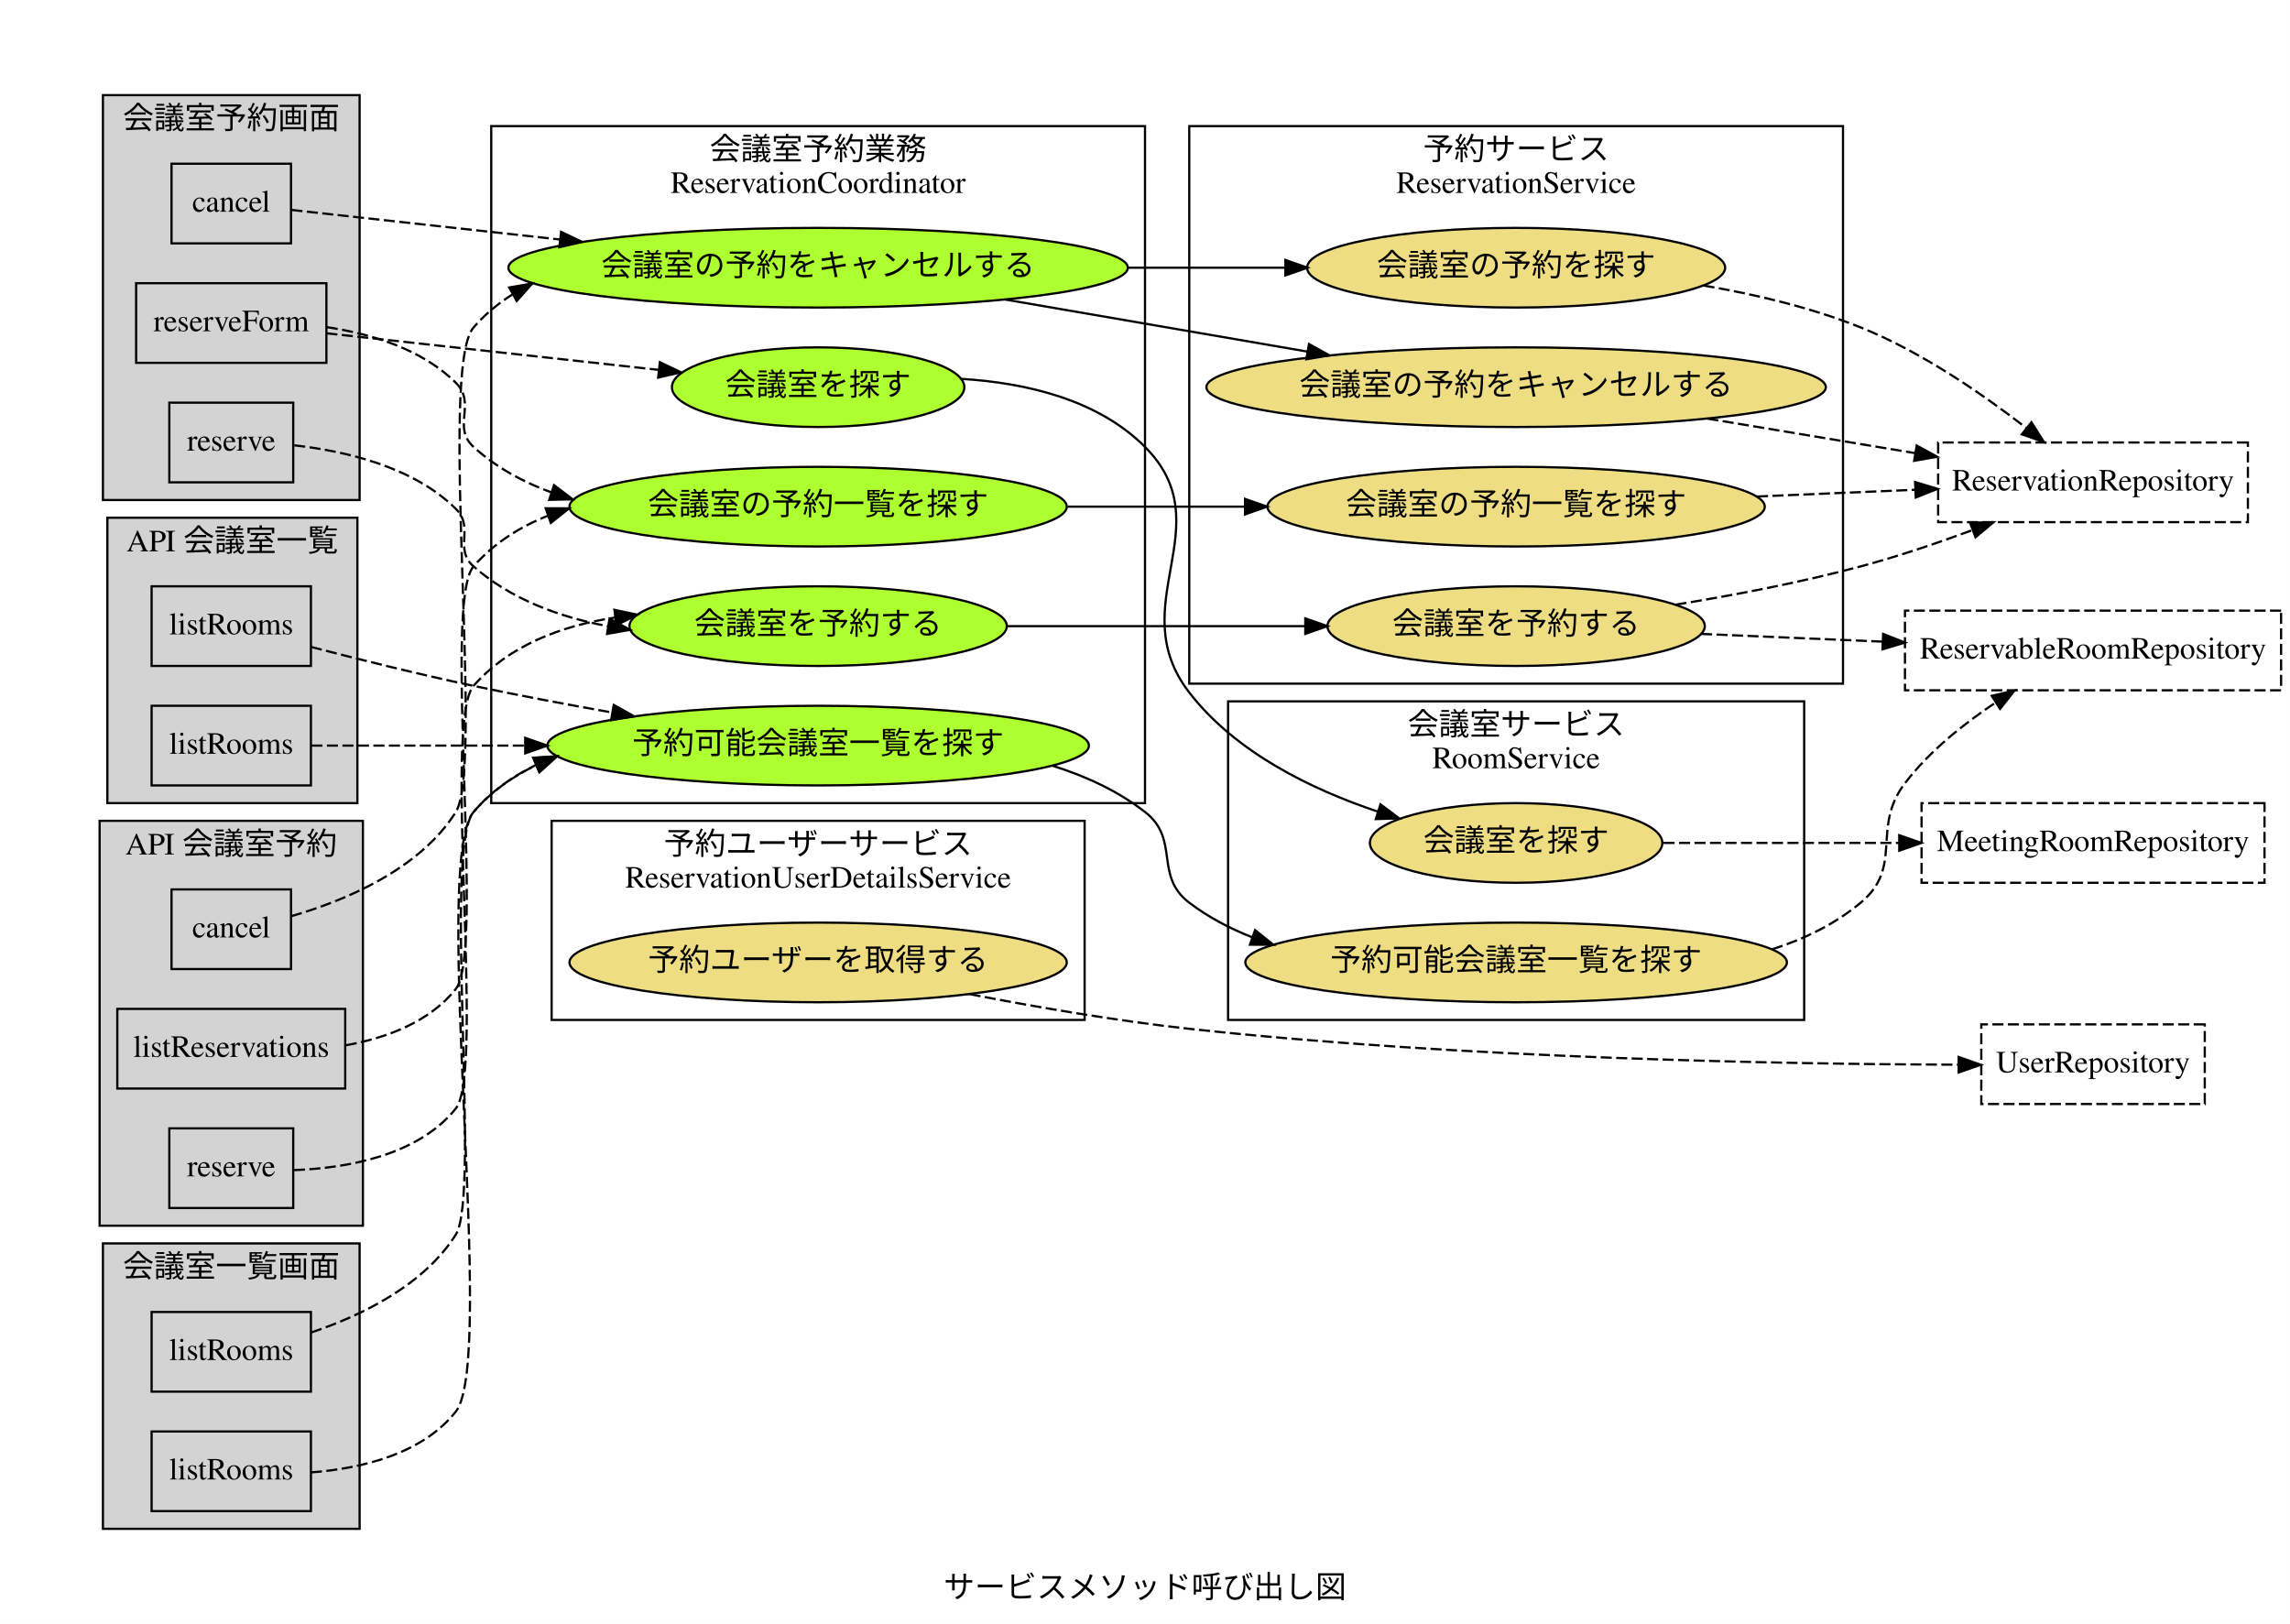
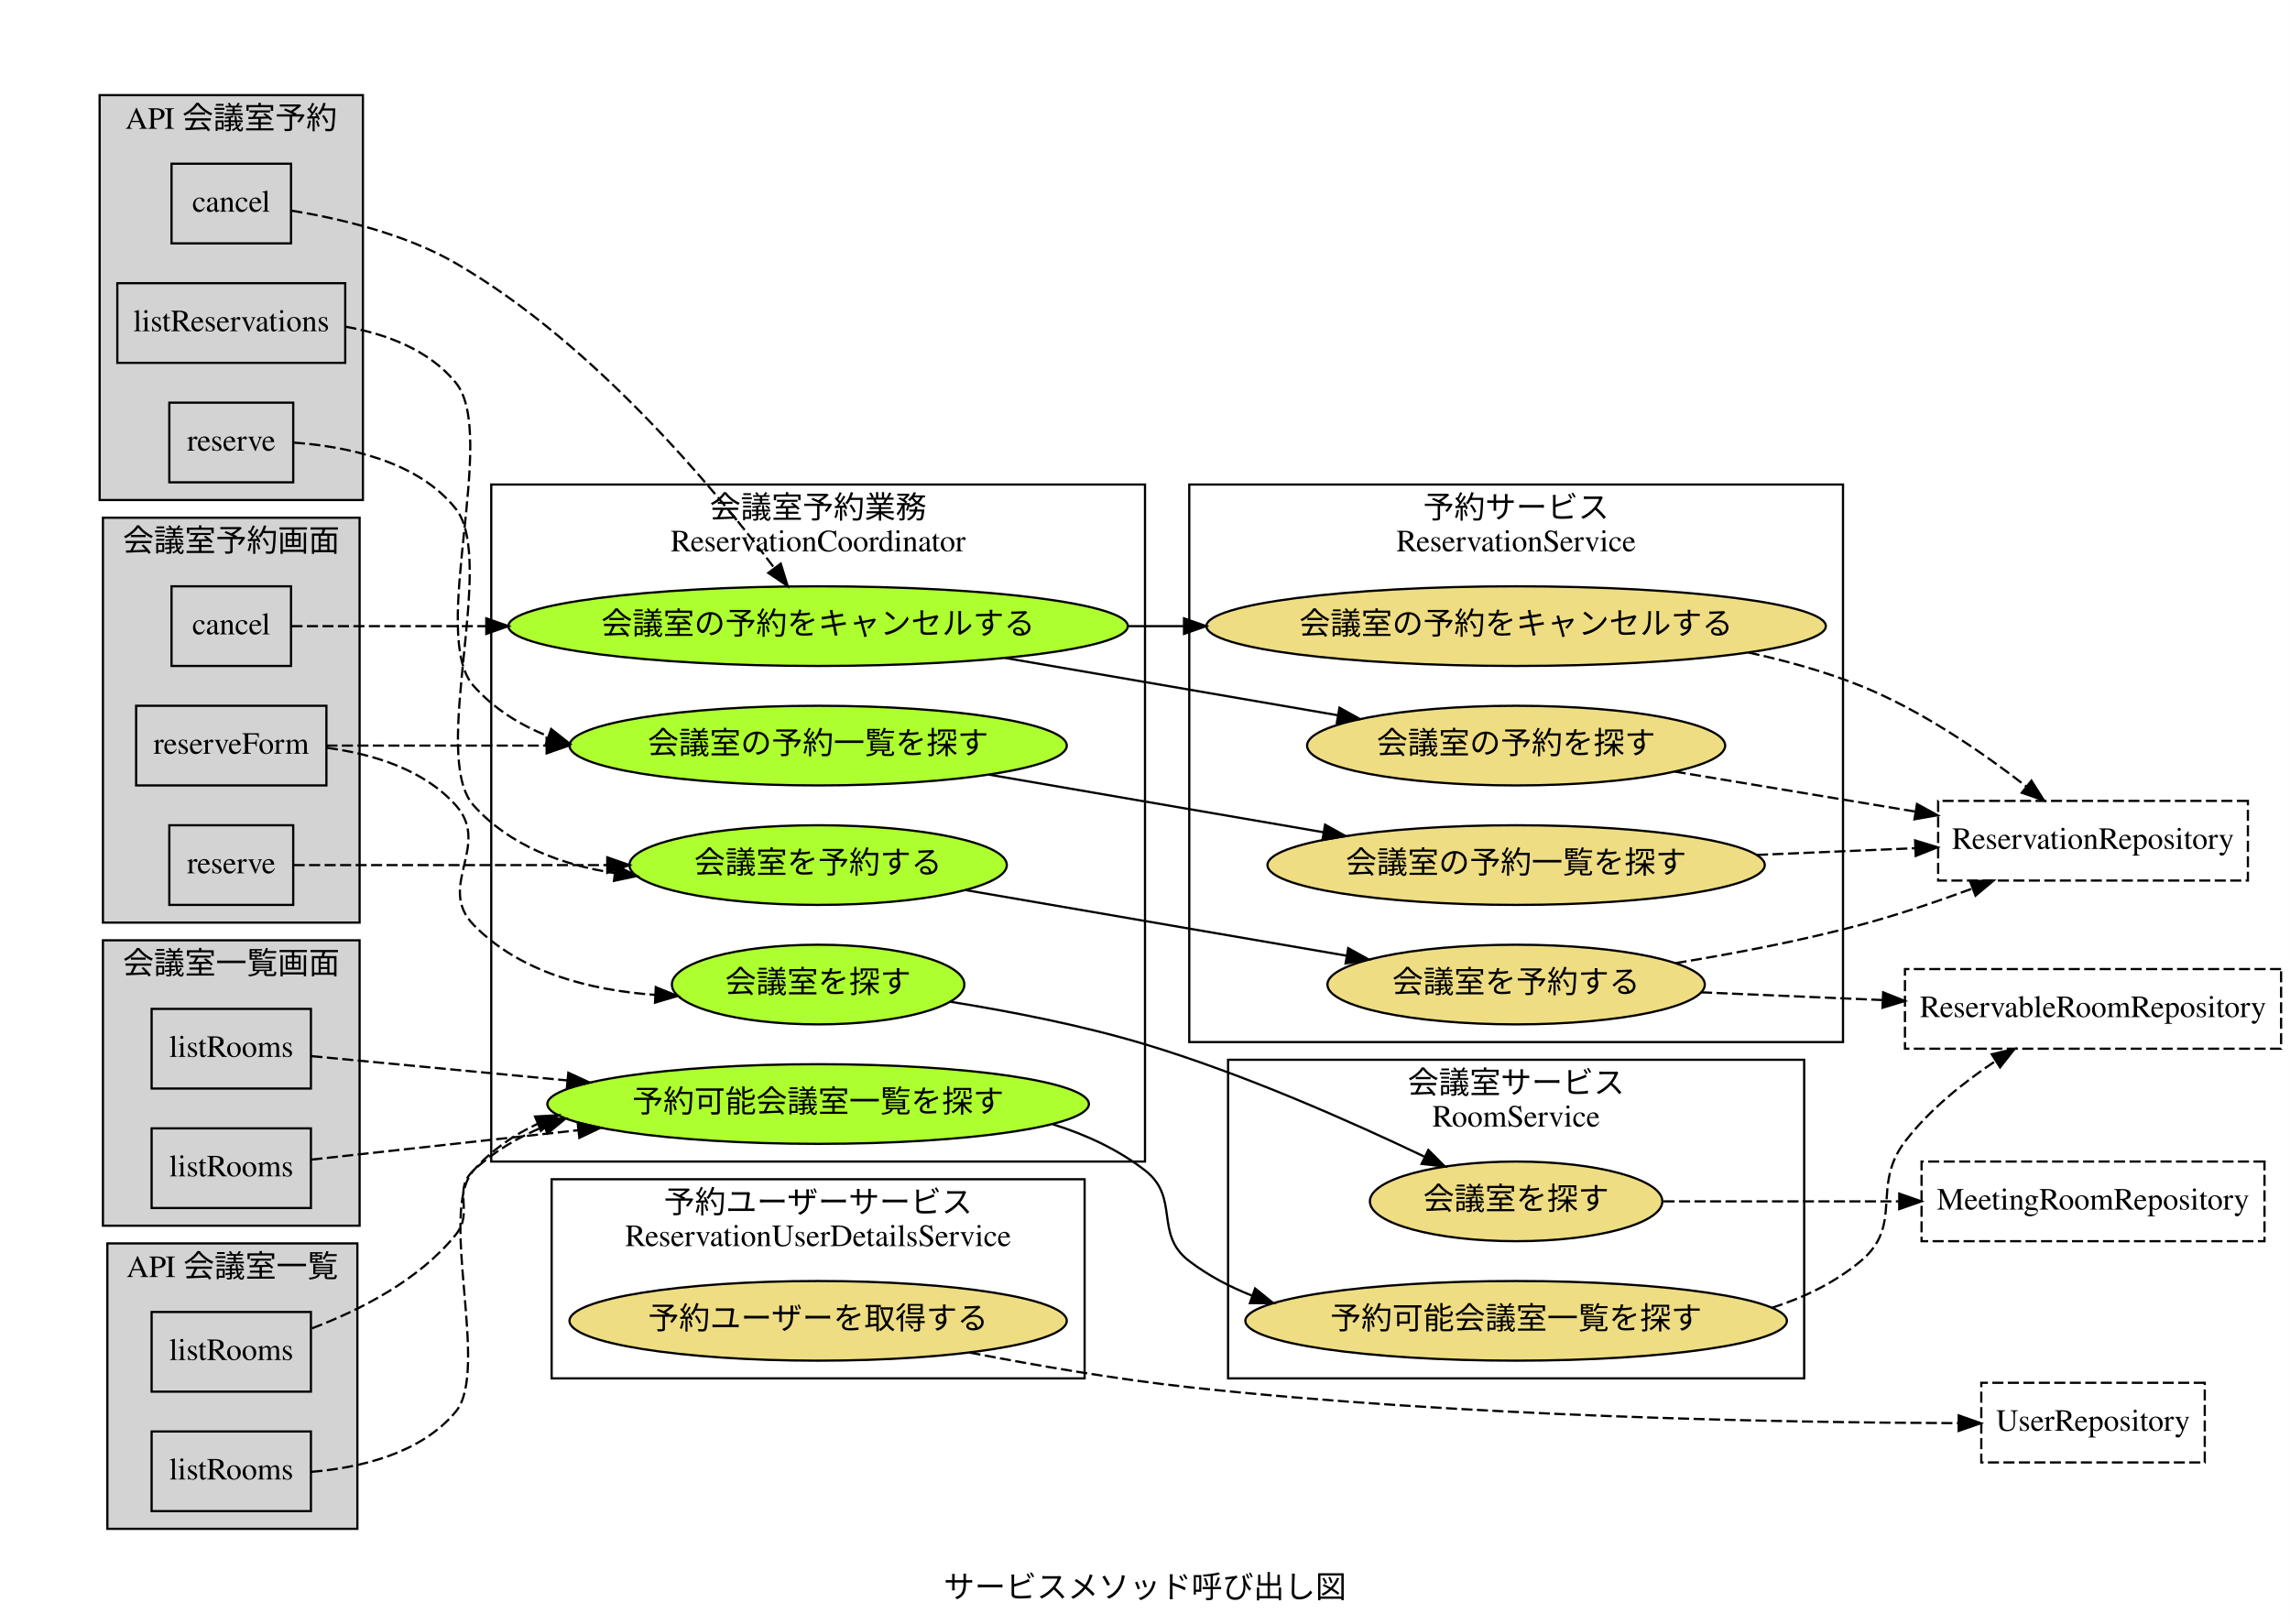
<svg xmlns="http://www.w3.org/2000/svg" xmlns:xlink="http://www.w3.org/1999/xlink" width="1035px" height="734px" viewBox="0.00 0.00 1034.95 734.00">
  <g id="graph0" class="graph" transform="scale(1.0 1.0) rotate(0) translate(4 730)">
    <polygon fill="white" stroke="transparent" points="-4,4 -4,-730 1030.95,-730 1030.95,4 -4,4" />
    <text text-anchor="middle" x="513.48" y="-7.8" font-family="Times,serif" font-size="14.00">サービスメソッド呼び出し図</text>
+     <g id="clust1" class="cluster">
+             </g>
+     <g id="clust2" class="cluster">
+       <polygon fill="none" stroke="black" points="533.48,-259 533.48,-511 828.95,-511 828.95,-259 533.48,-259" />
+       <text text-anchor="middle" x="681.21" y="-495.8" font-family="Times,serif" font-size="14.00">予約サービス</text>
+       <text text-anchor="middle" x="681.21" y="-480.8" font-family="Times,serif" font-size="14.00">
+                 ReservationService
+             </text>
+     </g>
+     <g id="clust3" class="cluster">
+       <polygon fill="none" stroke="black" points="218,-205 218,-511 513.48,-511 513.48,-205 218,-205" />
+       <text text-anchor="middle" x="365.74" y="-495.8" font-family="Times,serif" font-size="14.00">会議室予約業務</text>
+       <text text-anchor="middle" x="365.74" y="-480.8" font-family="Times,serif" font-size="14.00">
+                 ReservationCoordinator
+             </text>
+     </g>
+     <g id="clust4" class="cluster">
+       <polygon fill="none" stroke="black" points="551.02,-107 551.02,-251 811.4,-251 811.4,-107 551.02,-107" />
+       <text text-anchor="middle" x="681.21" y="-235.8" font-family="Times,serif" font-size="14.00">会議室サービス</text>
+       <text text-anchor="middle" x="681.21" y="-220.8" font-family="Times,serif" font-size="14.00">RoomService
+             </text>
+     </g>
+     <g id="clust5" class="cluster">
+       <polygon fill="none" stroke="black" points="245.3,-107 245.3,-197 486.18,-197 486.18,-107 245.3,-107" />
+       <text text-anchor="middle" x="365.74" y="-181.8" font-family="Times,serif" font-size="14.00">予約ユーザーサービス
+             </text>
+       <text text-anchor="middle" x="365.74" y="-166.8" font-family="Times,serif" font-size="14.00">
+                 ReservationUserDetailsService
+             </text>
+     </g>
    <g id="clust6" class="cluster">
            </g>
    <g id="clust7" class="cluster">
-       <polygon fill="lightgrey" stroke="black" points="42.5,-504 42.5,-687 158.5,-687 158.5,-504 42.5,-504" />
-       <text text-anchor="middle" x="100.5" y="-671.8" font-family="Times,serif" font-size="14.00">会議室予約画面</text>
+       <polygon fill="lightgrey" stroke="black" points="42.5,-313 42.5,-496 158.5,-496 158.5,-313 42.5,-313" />
+       <text text-anchor="middle" x="100.5" y="-480.8" font-family="Times,serif" font-size="14.00">会議室予約画面</text>
    </g>
    <g id="clust8" class="cluster">
-       <polygon fill="lightgrey" stroke="black" points="44.5,-367 44.5,-496 157.5,-496 157.5,-367 44.5,-367" />
-       <text text-anchor="middle" x="101" y="-480.8" font-family="Times,serif" font-size="14.00">API 会議室一覧</text>
+       <polygon fill="lightgrey" stroke="black" points="44.5,-39 44.5,-168 157.5,-168 157.5,-39 44.5,-39" />
+       <text text-anchor="middle" x="101" y="-152.8" font-family="Times,serif" font-size="14.00">API 会議室一覧</text>
    </g>
    <g id="clust9" class="cluster">
-       <polygon fill="lightgrey" stroke="black" points="41,-176 41,-359 160,-359 160,-176 41,-176" />
-       <text text-anchor="middle" x="100.5" y="-343.8" font-family="Times,serif" font-size="14.00">API 会議室予約</text>
+       <polygon fill="lightgrey" stroke="black" points="41,-504 41,-687 160,-687 160,-504 41,-504" />
+       <text text-anchor="middle" x="100.5" y="-671.8" font-family="Times,serif" font-size="14.00">API 会議室予約</text>
    </g>
    <g id="clust10" class="cluster">
-       <polygon fill="lightgrey" stroke="black" points="42.5,-39 42.5,-168 158.5,-168 158.5,-39 42.5,-39" />
-       <text text-anchor="middle" x="100.5" y="-152.8" font-family="Times,serif" font-size="14.00">会議室一覧画面</text>
-     </g>
-     <g id="clust1" class="cluster">
-             </g>
-     <g id="clust4" class="cluster">
-       <polygon fill="none" stroke="black" points="551.02,-269 551.02,-413 811.4,-413 811.4,-269 551.02,-269" />
-       <text text-anchor="middle" x="681.21" y="-397.8" font-family="Times,serif" font-size="14.00">会議室サービス</text>
-       <text text-anchor="middle" x="681.21" y="-382.8" font-family="Times,serif" font-size="14.00">RoomService
-             </text>
-     </g>
-     <g id="clust5" class="cluster">
-       <polygon fill="none" stroke="black" points="245.3,-269 245.3,-359 486.18,-359 486.18,-269 245.3,-269" />
-       <text text-anchor="middle" x="365.74" y="-343.8" font-family="Times,serif" font-size="14.00">予約ユーザーサービス
-             </text>
-       <text text-anchor="middle" x="365.74" y="-328.8" font-family="Times,serif" font-size="14.00">
-                 ReservationUserDetailsService
-             </text>
-     </g>
-     <g id="clust2" class="cluster">
-       <polygon fill="none" stroke="black" points="533.48,-421 533.48,-673 828.95,-673 828.95,-421 533.48,-421" />
-       <text text-anchor="middle" x="681.21" y="-657.8" font-family="Times,serif" font-size="14.00">予約サービス</text>
-       <text text-anchor="middle" x="681.21" y="-642.8" font-family="Times,serif" font-size="14.00">
-                 ReservationService
-             </text>
-     </g>
-     <g id="clust3" class="cluster">
-       <polygon fill="none" stroke="black" points="218,-367 218,-673 513.48,-673 513.48,-367 218,-367" />
-       <text text-anchor="middle" x="365.74" y="-657.8" font-family="Times,serif" font-size="14.00">会議室予約業務</text>
-       <text text-anchor="middle" x="365.74" y="-642.8" font-family="Times,serif" font-size="14.00">
-                 ReservationCoordinator
-             </text>
+       <polygon fill="lightgrey" stroke="black" points="42.5,-176 42.5,-305 158.5,-305 158.5,-176 42.5,-176" />
+       <text text-anchor="middle" x="100.5" y="-289.8" font-family="Times,serif" font-size="14.00">会議室一覧画面</text>
    </g>
    <g id="node1" class="node">
      <g id="a_node1">
        <a xlink:href="https://github.com/system-sekkei/library/tree/master/src/main/java/mrs/application/coordinator/reservation/ReservationCoordinator.java" xlink:title="ReservationCoordinator.cancelReservedMeetingRoom(ReservationId)">
-           <ellipse fill="greenyellow" stroke="black" cx="365.74" cy="-609" rx="139.98" ry="18" />
-           <text text-anchor="middle" x="365.74" y="-605.3" font-family="Times,serif" font-size="14.00">
+           <ellipse fill="greenyellow" stroke="black" cx="365.74" cy="-447" rx="139.98" ry="18" />
+           <text text-anchor="middle" x="365.74" y="-443.3" font-family="Times,serif" font-size="14.00">
                        会議室の予約をキャンセルする
                    </text>
        </a>
      </g>
    </g>
    <g id="node2" class="node">
      <g id="a_node2">
        <a xlink:href="https://github.com/system-sekkei/library/tree/master/src/main/java/mrs/application/service/reservation/ReservationService.java" xlink:title="ReservationService.cancel(Reservation)">
-           <ellipse fill="#eedd82" stroke="black" cx="681.21" cy="-555" rx="139.98" ry="18" />
-           <text text-anchor="middle" x="681.21" y="-551.3" font-family="Times,serif" font-size="14.00">
+           <ellipse fill="#eedd82" stroke="black" cx="681.21" cy="-447" rx="139.98" ry="18" />
+           <text text-anchor="middle" x="681.21" y="-443.3" font-family="Times,serif" font-size="14.00">
                        会議室の予約をキャンセルする
                    </text>
        </a>
      </g>
    </g>
    <g id="edge1" class="edge">
-       <path fill="none" stroke="black" d="M450.33,-594.6C492.4,-587.35 543.53,-578.55 586.87,-571.08" />
-       <polygon fill="black" stroke="black" points="587.59,-574.51 596.85,-569.36 586.4,-567.61 587.59,-574.51" />
+       <path fill="none" stroke="black" d="M505.6,-447C513.98,-447 522.44,-447 530.86,-447" />
+       <polygon fill="black" stroke="black" points="531.11,-450.5 541.11,-447 531.11,-443.5 531.11,-450.5" />
    </g>
    <g id="node3" class="node">
      <g id="a_node3">
        <a xlink:href="https://github.com/system-sekkei/library/tree/master/src/main/java/mrs/application/service/reservation/ReservationService.java" xlink:title="ReservationService.findOne(ReservationId)">
-           <ellipse fill="#eedd82" stroke="black" cx="681.21" cy="-609" rx="94.48" ry="18" />
-           <text text-anchor="middle" x="681.21" y="-605.3" font-family="Times,serif" font-size="14.00">
+           <ellipse fill="#eedd82" stroke="black" cx="681.21" cy="-393" rx="94.48" ry="18" />
+           <text text-anchor="middle" x="681.21" y="-389.3" font-family="Times,serif" font-size="14.00">
                        会議室の予約を探す
                    </text>
        </a>
      </g>
    </g>
    <g id="edge2" class="edge">
-       <path fill="none" stroke="black" d="M505.6,-609C529.57,-609 554.1,-609 576.91,-609" />
-       <polygon fill="black" stroke="black" points="576.92,-612.5 586.92,-609 576.92,-605.5 576.92,-612.5" />
+       <path fill="none" stroke="black" d="M450.33,-432.6C496.97,-424.57 554.74,-414.61 600.7,-406.7" />
+       <polygon fill="black" stroke="black" points="601.36,-410.13 610.62,-404.99 600.17,-403.24 601.36,-410.13" />
    </g>
    <g id="node25" class="node">
-       <polygon fill="none" stroke="black" stroke-dasharray="5,2" points="1011.95,-530 871.95,-530 871.95,-494 1011.95,-494 1011.95,-530" />
-       <text text-anchor="middle" x="941.95" y="-508.3" font-family="Times,serif" font-size="14.00">
+       <polygon fill="none" stroke="black" stroke-dasharray="5,2" points="1011.95,-368 871.95,-368 871.95,-332 1011.95,-332 1011.95,-368" />
+       <text text-anchor="middle" x="941.95" y="-346.3" font-family="Times,serif" font-size="14.00">
                ReservationRepository
            </text>
    </g>
    <g id="edge18" class="edge">
-       <path fill="none" stroke="black" stroke-dasharray="5,2" d="M767.65,-540.8C797.93,-535.77 831.86,-530.13 861.62,-525.18" />
-       <polygon fill="black" stroke="black" points="862.25,-528.63 871.54,-523.54 861.1,-521.72 862.25,-528.63" />
+       <path fill="none" stroke="black" stroke-dasharray="5,2" d="M786.27,-435.04C803.55,-431.31 821.01,-426.41 836.95,-420 864.33,-408.98 891.89,-389.99 911.76,-374.57" />
+       <polygon fill="black" stroke="black" points="914.11,-377.16 919.77,-368.21 909.76,-371.68 914.11,-377.16" />
    </g>
    <g id="edge19" class="edge">
-       <path fill="none" stroke="black" stroke-dasharray="5,2" d="M765.9,-600.95C789.45,-596.95 814.69,-590.96 836.95,-582 864.33,-570.98 891.89,-551.99 911.76,-536.57" />
-       <polygon fill="black" stroke="black" points="914.11,-539.16 919.77,-530.21 909.76,-533.68 914.11,-539.16" />
+       <path fill="none" stroke="black" stroke-dasharray="5,2" d="M752.91,-381.25C786.55,-375.66 826.9,-368.95 861.58,-363.19" />
+       <polygon fill="black" stroke="black" points="862.39,-366.6 871.68,-361.51 861.24,-359.7 862.39,-366.6" />
    </g>
    <g id="node4" class="node">
      <g id="a_node4">
        <a xlink:href="https://github.com/system-sekkei/library/tree/master/src/main/java/mrs/application/coordinator/reservation/ReservationCoordinator.java" xlink:title="ReservationCoordinator.searchReservations(ReservableRoomId)">
-           <ellipse fill="greenyellow" stroke="black" cx="365.74" cy="-501" rx="112.38" ry="18" />
-           <text text-anchor="middle" x="365.74" y="-497.3" font-family="Times,serif" font-size="14.00">
+           <ellipse fill="greenyellow" stroke="black" cx="365.74" cy="-393" rx="112.38" ry="18" />
+           <text text-anchor="middle" x="365.74" y="-389.3" font-family="Times,serif" font-size="14.00">
                        会議室の予約一覧を探す
                    </text>
        </a>
      </g>
    </g>
    <g id="node5" class="node">
      <g id="a_node5">
        <a xlink:href="https://github.com/system-sekkei/library/tree/master/src/main/java/mrs/application/service/reservation/ReservationService.java" xlink:title="ReservationService.findReservations(ReservableRoomId)">
-           <ellipse fill="#eedd82" stroke="black" cx="681.21" cy="-501" rx="112.38" ry="18" />
-           <text text-anchor="middle" x="681.21" y="-497.3" font-family="Times,serif" font-size="14.00">
+           <ellipse fill="#eedd82" stroke="black" cx="681.21" cy="-339" rx="112.38" ry="18" />
+           <text text-anchor="middle" x="681.21" y="-335.3" font-family="Times,serif" font-size="14.00">
                        会議室の予約一覧を探す
                    </text>
        </a>
      </g>
    </g>
    <g id="edge3" class="edge">
-       <path fill="none" stroke="black" d="M478.58,-501C504.54,-501 532.3,-501 558.65,-501" />
-       <polygon fill="black" stroke="black" points="558.68,-504.5 568.68,-501 558.68,-497.5 558.68,-504.5" />
+       <path fill="none" stroke="black" d="M443.02,-379.86C488.7,-371.99 546.9,-361.97 594.21,-353.82" />
+       <polygon fill="black" stroke="black" points="594.87,-357.25 604.13,-352.11 593.68,-350.35 594.87,-357.25" />
    </g>
    <g id="edge20" class="edge">
-       <path fill="none" stroke="black" stroke-dasharray="5,2" d="M790.07,-505.59C814,-506.6 838.94,-507.66 861.49,-508.62" />
-       <polygon fill="black" stroke="black" points="861.53,-512.13 871.67,-509.05 861.82,-505.13 861.53,-512.13" />
+       <path fill="none" stroke="black" stroke-dasharray="5,2" d="M790.07,-343.59C814,-344.6 838.94,-345.66 861.49,-346.62" />
+       <polygon fill="black" stroke="black" points="861.53,-350.13 871.67,-347.05 861.82,-343.13 861.53,-350.13" />
    </g>
    <g id="node6" class="node">
      <g id="a_node6">
        <a xlink:href="https://github.com/system-sekkei/library/tree/master/src/main/java/mrs/application/coordinator/reservation/ReservationCoordinator.java" xlink:title="ReservationCoordinator.reserveMeetingRoom(ReservedTime, ReservableRoom, ReservationUserDetails)">
-           <ellipse fill="greenyellow" stroke="black" cx="365.74" cy="-447" rx="85.29" ry="18" />
-           <text text-anchor="middle" x="365.74" y="-443.3" font-family="Times,serif" font-size="14.00">
+           <ellipse fill="greenyellow" stroke="black" cx="365.74" cy="-339" rx="85.29" ry="18" />
+           <text text-anchor="middle" x="365.74" y="-335.3" font-family="Times,serif" font-size="14.00">
                        会議室を予約する
                    </text>
        </a>
      </g>
    </g>
    <g id="node7" class="node">
      <g id="a_node7">
        <a xlink:href="https://github.com/system-sekkei/library/tree/master/src/main/java/mrs/application/service/reservation/ReservationService.java" xlink:title="ReservationService.reserve(Reservation)">
-           <ellipse fill="#eedd82" stroke="black" cx="681.21" cy="-447" rx="85.29" ry="18" />
-           <text text-anchor="middle" x="681.21" y="-443.3" font-family="Times,serif" font-size="14.00">
+           <ellipse fill="#eedd82" stroke="black" cx="681.21" cy="-285" rx="85.29" ry="18" />
+           <text text-anchor="middle" x="681.21" y="-281.3" font-family="Times,serif" font-size="14.00">
                        会議室を予約する
                    </text>
        </a>
      </g>
    </g>
    <g id="edge4" class="edge">
-       <path fill="none" stroke="black" d="M451.16,-447C492.71,-447 542.94,-447 585.77,-447" />
-       <polygon fill="black" stroke="black" points="585.92,-450.5 595.92,-447 585.92,-443.5 585.92,-450.5" />
+       <path fill="none" stroke="black" d="M432.45,-327.68C482.71,-319.02 552.09,-307.07 604.64,-298.02" />
+       <polygon fill="black" stroke="black" points="605.32,-301.45 614.58,-296.31 604.14,-294.55 605.32,-301.45" />
    </g>
    <g id="edge22" class="edge">
-       <path fill="none" stroke="black" stroke-dasharray="5,2" d="M753.27,-456.69C779.76,-461 809.95,-466.77 836.95,-474 853.56,-478.45 871.26,-484.42 887.25,-490.32" />
-       <polygon fill="black" stroke="black" points="886.38,-493.73 896.97,-493.97 888.84,-487.18 886.38,-493.73" />
+       <path fill="none" stroke="black" stroke-dasharray="5,2" d="M753.27,-294.69C779.76,-299 809.95,-304.77 836.95,-312 853.56,-316.45 871.26,-322.42 887.25,-328.32" />
+       <polygon fill="black" stroke="black" points="886.38,-331.73 896.97,-331.97 888.84,-325.18 886.38,-331.73" />
    </g>
    <g id="node26" class="node">
-       <polygon fill="none" stroke="black" stroke-dasharray="5,2" points="1026.95,-454 856.95,-454 856.95,-418 1026.95,-418 1026.95,-454" />
-       <text text-anchor="middle" x="941.95" y="-432.3" font-family="Times,serif" font-size="14.00">
+       <polygon fill="none" stroke="black" stroke-dasharray="5,2" points="1026.95,-292 856.95,-292 856.95,-256 1026.95,-256 1026.95,-292" />
+       <text text-anchor="middle" x="941.95" y="-270.3" font-family="Times,serif" font-size="14.00">
                ReservableRoomRepository
            </text>
    </g>
    <g id="edge21" class="edge">
-       <path fill="none" stroke="black" stroke-dasharray="5,2" d="M764.79,-443.49C790.89,-442.38 819.92,-441.15 846.77,-440" />
-       <polygon fill="black" stroke="black" points="847.09,-443.49 856.94,-439.57 846.8,-436.5 847.09,-443.49" />
+       <path fill="none" stroke="black" stroke-dasharray="5,2" d="M764.79,-281.49C790.89,-280.38 819.92,-279.15 846.77,-278" />
+       <polygon fill="black" stroke="black" points="847.09,-281.49 856.94,-277.57 846.8,-274.5 847.09,-281.49" />
    </g>
    <g id="node8" class="node">
      <g id="a_node8">
        <a xlink:href="https://github.com/system-sekkei/library/tree/master/src/main/java/mrs/application/coordinator/reservation/ReservationCoordinator.java" xlink:title="ReservationCoordinator.searchMeetingRoom(RoomId)">
-           <ellipse fill="greenyellow" stroke="black" cx="365.74" cy="-555" rx="66.09" ry="18" />
-           <text text-anchor="middle" x="365.74" y="-551.3" font-family="Times,serif" font-size="14.00">
+           <ellipse fill="greenyellow" stroke="black" cx="365.74" cy="-285" rx="66.09" ry="18" />
+           <text text-anchor="middle" x="365.74" y="-281.3" font-family="Times,serif" font-size="14.00">
                        会議室を探す
                    </text>
        </a>
      </g>
    </g>
    <g id="node9" class="node">
      <g id="a_node9">
        <a xlink:href="https://github.com/system-sekkei/library/tree/master/src/main/java/mrs/application/service/room/RoomService.java" xlink:title="RoomService.findMeetingRoom(RoomId)">
-           <ellipse fill="#eedd82" stroke="black" cx="681.21" cy="-349" rx="66.09" ry="18" />
-           <text text-anchor="middle" x="681.21" y="-345.3" font-family="Times,serif" font-size="14.00">
+           <ellipse fill="#eedd82" stroke="black" cx="681.21" cy="-187" rx="66.09" ry="18" />
+           <text text-anchor="middle" x="681.21" y="-183.3" font-family="Times,serif" font-size="14.00">
                        会議室を探す
                    </text>
        </a>
      </g>
    </g>
    <g id="edge5" class="edge">
-       <path fill="none" stroke="black" d="M430.62,-558.75C459.6,-556.95 492.08,-549.47 513.48,-528 548.86,-492.49 502.84,-456.68 533.48,-417 554.38,-389.93 588.62,-373.22 618.76,-363.15" />
-       <polygon fill="black" stroke="black" points="619.9,-366.46 628.38,-360.11 617.79,-359.78 619.9,-366.46" />
+       <path fill="none" stroke="black" d="M425.64,-277.2C452.72,-272.85 485.07,-266.55 513.48,-258 557.9,-244.63 606.46,-223.11 639.66,-207.26" />
+       <polygon fill="black" stroke="black" points="641.53,-210.24 649.02,-202.75 638.49,-203.94 641.53,-210.24" />
    </g>
    <g id="node23" class="node">
-       <polygon fill="none" stroke="black" stroke-dasharray="5,2" points="1019.45,-367 864.45,-367 864.45,-331 1019.45,-331 1019.45,-367" />
-       <text text-anchor="middle" x="941.95" y="-345.3" font-family="Times,serif" font-size="14.00">
+       <polygon fill="none" stroke="black" stroke-dasharray="5,2" points="1019.45,-205 864.45,-205 864.45,-169 1019.45,-169 1019.45,-205" />
+       <text text-anchor="middle" x="941.95" y="-183.3" font-family="Times,serif" font-size="14.00">
                MeetingRoomRepository
            </text>
    </g>
    <g id="edge23" class="edge">
-       <path fill="none" stroke="black" stroke-dasharray="5,2" d="M747.84,-349C780.13,-349 819.49,-349 854.23,-349" />
-       <polygon fill="black" stroke="black" points="854.37,-352.5 864.37,-349 854.37,-345.5 854.37,-352.5" />
+       <path fill="none" stroke="black" stroke-dasharray="5,2" d="M747.84,-187C780.13,-187 819.49,-187 854.23,-187" />
+       <polygon fill="black" stroke="black" points="854.37,-190.5 864.37,-187 854.37,-183.5 854.37,-190.5" />
    </g>
    <g id="node10" class="node">
      <g id="a_node10">
        <a xlink:href="https://github.com/system-sekkei/library/tree/master/src/main/java/mrs/application/coordinator/reservation/ReservationCoordinator.java" xlink:title="ReservationCoordinator.searchReservableRooms(ReservedDate)">
-           <ellipse fill="greenyellow" stroke="black" cx="365.74" cy="-393" rx="122.38" ry="18" />
-           <text text-anchor="middle" x="365.74" y="-389.3" font-family="Times,serif" font-size="14.00">
+           <ellipse fill="greenyellow" stroke="black" cx="365.74" cy="-231" rx="122.38" ry="18" />
+           <text text-anchor="middle" x="365.74" y="-227.3" font-family="Times,serif" font-size="14.00">
                        予約可能会議室一覧を探す
                    </text>
        </a>
      </g>
    </g>
    <g id="node11" class="node">
      <g id="a_node11">
        <a xlink:href="https://github.com/system-sekkei/library/tree/master/src/main/java/mrs/application/service/room/RoomService.java" xlink:title="RoomService.findReservableRooms(ReservedDate)">
-           <ellipse fill="#eedd82" stroke="black" cx="681.21" cy="-295" rx="122.38" ry="18" />
-           <text text-anchor="middle" x="681.21" y="-291.3" font-family="Times,serif" font-size="14.00">
+           <ellipse fill="#eedd82" stroke="black" cx="681.21" cy="-133" rx="122.38" ry="18" />
+           <text text-anchor="middle" x="681.21" y="-129.3" font-family="Times,serif" font-size="14.00">
                        予約可能会議室一覧を探す
                    </text>
        </a>
      </g>
    </g>
    <g id="edge6" class="edge">
-       <path fill="none" stroke="black" d="M471.76,-383.86C486.78,-379.17 501.25,-372.48 513.48,-363 529.5,-350.58 517.33,-334.26 533.48,-322 542.08,-315.46 551.78,-310.34 561.99,-306.34" />
-       <polygon fill="black" stroke="black" points="563.23,-309.62 571.49,-302.98 560.9,-303.02 563.23,-309.62" />
+       <path fill="none" stroke="black" d="M471.76,-221.86C486.78,-217.17 501.25,-210.48 513.48,-201 529.5,-188.58 517.33,-172.26 533.48,-160 542.08,-153.46 551.78,-148.34 561.99,-144.34" />
+       <polygon fill="black" stroke="black" points="563.23,-147.62 571.49,-140.98 560.9,-141.02 563.23,-147.62" />
    </g>
    <g id="edge24" class="edge">
-       <path fill="none" stroke="black" stroke-dasharray="5,2" d="M796.88,-300.92C811.46,-305.56 825.32,-312.31 836.95,-322 856.62,-338.38 841.41,-355.67 856.95,-376 867.96,-390.4 883.38,-402.79 898.01,-412.51" />
-       <polygon fill="black" stroke="black" points="896.18,-415.49 906.49,-417.91 899.94,-409.59 896.18,-415.49" />
+       <path fill="none" stroke="black" stroke-dasharray="5,2" d="M796.88,-138.92C811.46,-143.56 825.32,-150.31 836.95,-160 856.62,-176.38 841.41,-193.67 856.95,-214 867.96,-228.4 883.38,-240.79 898.01,-250.51" />
+       <polygon fill="black" stroke="black" points="896.18,-253.49 906.49,-255.91 899.94,-247.59 896.18,-253.49" />
    </g>
    <g id="node12" class="node">
      <g id="a_node12">
        <a xlink:href="https://github.com/system-sekkei/library/tree/master/src/main/java/mrs/application/service/user/ReservationUserDetailsService.java" xlink:title="ReservationUserDetailsService.loadUserByUsername(String)">
-           <ellipse fill="#eedd82" stroke="black" cx="365.74" cy="-295" rx="112.38" ry="18" />
-           <text text-anchor="middle" x="365.74" y="-291.3" font-family="Times,serif" font-size="14.00">
+           <ellipse fill="#eedd82" stroke="black" cx="365.74" cy="-133" rx="112.38" ry="18" />
+           <text text-anchor="middle" x="365.74" y="-129.3" font-family="Times,serif" font-size="14.00">
                        予約ユーザーを取得する
                    </text>
        </a>
      </g>
    </g>
    <g id="node24" class="node">
-       <polygon fill="none" stroke="black" stroke-dasharray="5,2" points="992.45,-267 891.45,-267 891.45,-231 992.45,-231 992.45,-267" />
-       <text text-anchor="middle" x="941.95" y="-245.3" font-family="Times,serif" font-size="14.00">
-                 UserRepository
+       <polygon fill="none" stroke="black" stroke-dasharray="5,2" points="992.45,-105 891.45,-105 891.45,-69 992.45,-69 992.45,-105" />
+       <text text-anchor="middle" x="941.95" y="-83.3" font-family="Times,serif" font-size="14.00">UserRepository
            </text>
    </g>
    <g id="edge25" class="edge">
-       <path fill="none" stroke="black" stroke-dasharray="5,2" d="M434.17,-280.67C464.4,-274.82 500.58,-268.59 533.48,-265 656.4,-251.59 801.26,-249.03 880.91,-248.76" />
-       <polygon fill="black" stroke="black" points="881.24,-252.26 891.23,-248.74 881.23,-245.26 881.24,-252.26" />
+       <path fill="none" stroke="black" stroke-dasharray="5,2" d="M434.17,-118.67C464.4,-112.82 500.58,-106.59 533.48,-103 656.4,-89.59 801.26,-87.03 880.91,-86.76" />
+       <polygon fill="black" stroke="black" points="881.24,-90.26 891.23,-86.74 881.23,-83.26 881.24,-90.26" />
    </g>
    <g id="node13" class="node">
+       <polygon fill="lightgray" stroke="black" points="128.5,-357 72.5,-357 72.5,-321 128.5,-321 128.5,-357" />
+       <text text-anchor="middle" x="100.5" y="-335.3" font-family="Times,serif" font-size="14.00">reserve</text>
+     </g>
+     <g id="edge10" class="edge">
+       <path fill="none" stroke="black" stroke-dasharray="5,2" d="M128.68,-339C161.92,-339 219.97,-339 270.19,-339" />
+       <polygon fill="black" stroke="black" points="270.44,-342.5 280.44,-339 270.44,-335.5 270.44,-342.5" />
+     </g>
+     <g id="node14" class="node">
+       <polygon fill="lightgray" stroke="black" points="143.5,-411 57.5,-411 57.5,-375 143.5,-375 143.5,-411" />
+       <text text-anchor="middle" x="100.5" y="-389.3" font-family="Times,serif" font-size="14.00">reserveForm
+             </text>
+     </g>
+     <g id="edge17" class="edge">
+       <path fill="none" stroke="black" stroke-dasharray="5,2" d="M143.5,-393C170.57,-393 207.26,-393 242.99,-393" />
+       <polygon fill="black" stroke="black" points="243.03,-396.5 253.03,-393 243.03,-389.5 243.03,-396.5" />
+     </g>
+     <g id="edge11" class="edge">
+       <path fill="none" stroke="black" stroke-dasharray="5,2" d="M143.74,-392.01C164.21,-389.25 187.46,-382.32 202,-366 218.14,-347.88 193.07,-329.37 210,-312 231.03,-290.43 262.72,-282.44 291.96,-280.34" />
+       <polygon fill="black" stroke="black" points="292.37,-283.82 302.18,-279.83 292.02,-276.83 292.37,-283.82" />
+     </g>
+     <g id="node15" class="node">
+       <polygon fill="lightgray" stroke="black" points="127.5,-465 73.5,-465 73.5,-429 127.5,-429 127.5,-465" />
+       <text text-anchor="middle" x="100.5" y="-443.3" font-family="Times,serif" font-size="14.00">cancel</text>
+     </g>
+     <g id="edge8" class="edge">
+       <path fill="none" stroke="black" stroke-dasharray="5,2" d="M127.7,-447C149.24,-447 181.66,-447 215.65,-447" />
+       <polygon fill="black" stroke="black" points="215.76,-450.5 225.76,-447 215.76,-443.5 215.76,-450.5" />
+     </g>
+     <g id="node16" class="node">
+       <polygon fill="lightgray" stroke="black" points="136.5,-137 64.5,-137 64.5,-101 136.5,-101 136.5,-137" />
+       <text text-anchor="middle" x="100.5" y="-115.3" font-family="Times,serif" font-size="14.00">listRooms</text>
+     </g>
+     <g id="edge13" class="edge">
+       <path fill="none" stroke="black" stroke-dasharray="5,2" d="M136.93,-129.6C158.68,-137.85 185.43,-151.4 202,-172 210.38,-182.42 200.19,-191.92 210,-201 219.27,-209.58 230.23,-216.04 241.97,-220.87" />
+       <polygon fill="black" stroke="black" points="240.94,-224.22 251.53,-224.4 243.36,-217.65 240.94,-224.22" />
+     </g>
+     <g id="node17" class="node">
+       <polygon fill="lightgray" stroke="black" points="136.5,-83 64.5,-83 64.5,-47 136.5,-47 136.5,-83" />
+       <text text-anchor="middle" x="100.5" y="-61.3" font-family="Times,serif" font-size="14.00">listRooms</text>
+     </g>
+     <g id="edge12" class="edge">
+       <path fill="none" stroke="black" stroke-dasharray="5,2" d="M136.73,-64.75C158.96,-66.63 186.34,-73.06 202,-92 217.47,-110.72 193.87,-182.84 210,-201 218.09,-210.11 228.05,-216.96 238.98,-222.06" />
+       <polygon fill="black" stroke="black" points="237.8,-225.35 248.38,-225.94 240.47,-218.89 237.8,-225.35" />
+     </g>
+     <g id="node18" class="node">
+       <polygon fill="lightgray" stroke="black" points="128.5,-548 72.5,-548 72.5,-512 128.5,-512 128.5,-548" />
+       <text text-anchor="middle" x="100.5" y="-526.3" font-family="Times,serif" font-size="14.00">reserve</text>
+     </g>
+     <g id="edge9" class="edge">
+       <path fill="none" stroke="black" stroke-dasharray="5,2" d="M128.81,-529.94C152.18,-528.29 184.7,-521.83 202,-500 220.53,-476.62 190.13,-388.25 210,-366 226.2,-347.85 249.9,-339.07 273.91,-335.34" />
+       <polygon fill="black" stroke="black" points="274.35,-338.81 283.83,-334.07 273.47,-331.87 274.35,-338.81" />
+     </g>
+     <g id="node19" class="node">
+       <polygon fill="lightgray" stroke="black" points="152,-602 49,-602 49,-566 152,-566 152,-602" />
+       <text text-anchor="middle" x="100.5" y="-580.3" font-family="Times,serif" font-size="14.00">
+                 listReservations
+             </text>
+     </g>
+     <g id="edge16" class="edge">
+       <path fill="none" stroke="black" stroke-dasharray="5,2" d="M152.12,-582.35C170.6,-579.03 189.91,-571.85 202,-557 221.25,-533.35 189.7,-442.76 210,-420 219.27,-409.6 231.01,-402.28 243.86,-397.21" />
+       <polygon fill="black" stroke="black" points="245.08,-400.49 253.39,-393.92 242.79,-393.88 245.08,-400.49" />
+     </g>
+     <g id="node20" class="node">
      <polygon fill="lightgray" stroke="black" points="127.5,-656 73.5,-656 73.5,-620 127.5,-620 127.5,-656" />
      <text text-anchor="middle" x="100.5" y="-634.3" font-family="Times,serif" font-size="14.00">cancel</text>
    </g>
-     <g id="edge8" class="edge">
-       <path fill="none" stroke="black" stroke-dasharray="5,2" d="M127.7,-635.11C156.24,-631.97 203.84,-626.73 248.94,-621.76" />
-       <polygon fill="black" stroke="black" points="249.56,-625.21 259.11,-620.64 248.79,-618.25 249.56,-625.21" />
-     </g>
-     <g id="node14" class="node">
-       <polygon fill="lightgray" stroke="black" points="143.5,-602 57.5,-602 57.5,-566 143.5,-566 143.5,-602" />
-       <text text-anchor="middle" x="100.5" y="-580.3" font-family="Times,serif" font-size="14.00">reserveForm
-             </text>
-     </g>
-     <g id="edge17" class="edge">
-       <path fill="none" stroke="black" stroke-dasharray="5,2" d="M143.68,-582.13C163.77,-579.11 186.68,-572.21 202,-557 211.49,-547.58 200.1,-536.99 210,-528 220.15,-518.78 232.29,-512.14 245.24,-507.43" />
-       <polygon fill="black" stroke="black" points="246.36,-510.74 254.79,-504.32 244.2,-504.08 246.36,-510.74" />
-     </g>
-     <g id="edge11" class="edge">
-       <path fill="none" stroke="black" stroke-dasharray="5,2" d="M143.5,-579.37C183.89,-574.92 245.7,-568.11 293.74,-562.82" />
-       <polygon fill="black" stroke="black" points="294.21,-566.29 303.77,-561.72 293.44,-559.33 294.21,-566.29" />
-     </g>
-     <g id="node15" class="node">
-       <polygon fill="lightgray" stroke="black" points="128.5,-548 72.5,-548 72.5,-512 128.5,-512 128.5,-548" />
-       <text text-anchor="middle" x="100.5" y="-526.3" font-family="Times,serif" font-size="14.00">reserve</text>
-     </g>
-     <g id="edge10" class="edge">
-       <path fill="none" stroke="black" stroke-dasharray="5,2" d="M128.95,-528.72C151.44,-526.23 182.61,-519.23 202,-500 210.58,-491.49 200.93,-482 210,-474 226.76,-459.22 248.65,-451.14 270.66,-446.98" />
-       <polygon fill="black" stroke="black" points="271.46,-450.39 280.77,-445.33 270.34,-443.49 271.46,-450.39" />
-     </g>
-     <g id="node16" class="node">
-       <polygon fill="lightgray" stroke="black" points="136.5,-465 64.5,-465 64.5,-429 136.5,-429 136.5,-465" />
-       <text text-anchor="middle" x="100.5" y="-443.3" font-family="Times,serif" font-size="14.00">listRooms</text>
-     </g>
-     <g id="edge12" class="edge">
-       <path fill="none" stroke="black" stroke-dasharray="5,2" d="M136.54,-437.61C157.72,-432.1 185.31,-425.22 210,-420 230.18,-415.73 251.94,-411.63 272.58,-407.97" />
-       <polygon fill="black" stroke="black" points="273.37,-411.39 282.62,-406.21 272.16,-404.49 273.37,-411.39" />
-     </g>
-     <g id="node17" class="node">
-       <polygon fill="lightgray" stroke="black" points="136.5,-411 64.5,-411 64.5,-375 136.5,-375 136.5,-411" />
-       <text text-anchor="middle" x="100.5" y="-389.3" font-family="Times,serif" font-size="14.00">listRooms</text>
-     </g>
-     <g id="edge13" class="edge">
-       <path fill="none" stroke="black" stroke-dasharray="5,2" d="M136.73,-393C161.96,-393 197.64,-393 233.31,-393" />
-       <polygon fill="black" stroke="black" points="233.36,-396.5 243.36,-393 233.36,-389.5 233.36,-396.5" />
-     </g>
-     <g id="node18" class="node">
-       <polygon fill="lightgray" stroke="black" points="152,-274 49,-274 49,-238 152,-238 152,-274" />
-       <text text-anchor="middle" x="100.5" y="-252.3" font-family="Times,serif" font-size="14.00">
-                 listReservations
-             </text>
-     </g>
-     <g id="edge16" class="edge">
-       <path fill="none" stroke="black" stroke-dasharray="5,2" d="M152.25,-257.55C170.74,-260.85 190.03,-268.05 202,-283 215.27,-299.58 195.99,-458.03 210,-474 219.19,-484.48 230.87,-491.85 243.69,-496.93" />
-       <polygon fill="black" stroke="black" points="242.61,-500.26 253.21,-500.24 244.91,-493.65 242.61,-500.26" />
-     </g>
-     <g id="node19" class="node">
-       <polygon fill="lightgray" stroke="black" points="128.5,-220 72.5,-220 72.5,-184 128.5,-184 128.5,-220" />
-       <text text-anchor="middle" x="100.5" y="-198.3" font-family="Times,serif" font-size="14.00">reserve</text>
-     </g>
-     <g id="edge9" class="edge">
-       <path fill="none" stroke="black" stroke-dasharray="5,2" d="M128.83,-201.12C152.2,-201.99 184.72,-207.42 202,-229 215.27,-245.58 195.99,-404.03 210,-420 226.12,-438.38 249.92,-447.2 274.06,-450.9" />
-       <polygon fill="black" stroke="black" points="273.67,-454.38 284.03,-452.15 274.54,-447.43 273.67,-454.38" />
-     </g>
-     <g id="node20" class="node">
-       <polygon fill="lightgray" stroke="black" points="127.5,-328 73.5,-328 73.5,-292 127.5,-292 127.5,-328" />
-       <text text-anchor="middle" x="100.5" y="-306.3" font-family="Times,serif" font-size="14.00">cancel</text>
-     </g>
    <g id="edge7" class="edge">
-       <path fill="none" stroke="black" stroke-dasharray="5,2" d="M127.57,-315.88C151.46,-322.78 185.52,-336.78 202,-363 214.95,-383.62 193.99,-563.65 210,-582 215.11,-587.86 221.01,-592.76 227.45,-596.82" />
-       <polygon fill="black" stroke="black" points="226.11,-600.07 236.55,-601.86 229.5,-593.95 226.11,-600.07" />
+       <path fill="none" stroke="black" stroke-dasharray="5,2" d="M127.72,-634.8C148.9,-631.35 178.87,-624.42 202,-611 263.83,-575.12 318.44,-509.72 345.92,-473.29" />
+       <polygon fill="black" stroke="black" points="348.84,-475.23 351.99,-465.11 343.22,-471.05 348.84,-475.23" />
    </g>
    <g id="node21" class="node">
-       <polygon fill="lightgray" stroke="black" points="136.5,-137 64.5,-137 64.5,-101 136.5,-101 136.5,-137" />
-       <text text-anchor="middle" x="100.5" y="-115.3" font-family="Times,serif" font-size="14.00">listRooms</text>
+       <polygon fill="lightgray" stroke="black" points="136.5,-274 64.5,-274 64.5,-238 136.5,-238 136.5,-274" />
+       <text text-anchor="middle" x="100.5" y="-252.3" font-family="Times,serif" font-size="14.00">listRooms</text>
+     </g>
+     <g id="edge15" class="edge">
+       <path fill="none" stroke="black" stroke-dasharray="5,2" d="M136.73,-252.65C166.49,-249.83 210.82,-245.62 252.5,-241.66" />
+       <polygon fill="black" stroke="black" points="252.84,-245.14 262.46,-240.71 252.17,-238.17 252.84,-245.14" />
+     </g>
+     <g id="node22" class="node">
+       <polygon fill="lightgray" stroke="black" points="136.5,-220 64.5,-220 64.5,-184 136.5,-184 136.5,-220" />
+       <text text-anchor="middle" x="100.5" y="-198.3" font-family="Times,serif" font-size="14.00">listRooms</text>
    </g>
    <g id="edge14" class="edge">
-       <path fill="none" stroke="black" stroke-dasharray="5,2" d="M136.6,-127.73C159.39,-135.39 187.46,-148.99 202,-172 213.35,-189.95 196.15,-346.9 210,-363 217.88,-372.16 227.64,-379.05 238.4,-384.18" />
-       <polygon fill="black" stroke="black" points="237.08,-387.42 247.66,-388.09 239.81,-380.97 237.08,-387.42" />
-     </g>
-     <g id="node22" class="node">
-       <polygon fill="lightgray" stroke="black" points="136.5,-83 64.5,-83 64.5,-47 136.5,-47 136.5,-83" />
-       <text text-anchor="middle" x="100.5" y="-61.3" font-family="Times,serif" font-size="14.00">listRooms</text>
-     </g>
-     <g id="edge15" class="edge">
-       <path fill="none" stroke="black" stroke-dasharray="5,2" d="M136.51,-64.49C158.95,-66.22 186.65,-72.58 202,-92 220.68,-115.63 190.49,-340.05 210,-363 217.82,-372.2 227.55,-379.13 238.29,-384.28" />
-       <polygon fill="black" stroke="black" points="236.95,-387.52 247.53,-388.2 239.69,-381.07 236.95,-387.52" />
+       <path fill="none" stroke="black" stroke-dasharray="5,2" d="M136.73,-205.88C167.66,-209.29 214.32,-214.43 257.39,-219.17" />
+       <polygon fill="black" stroke="black" points="257.05,-222.66 267.38,-220.27 257.82,-215.7 257.05,-222.66" />
    </g>
  </g>
</svg>
